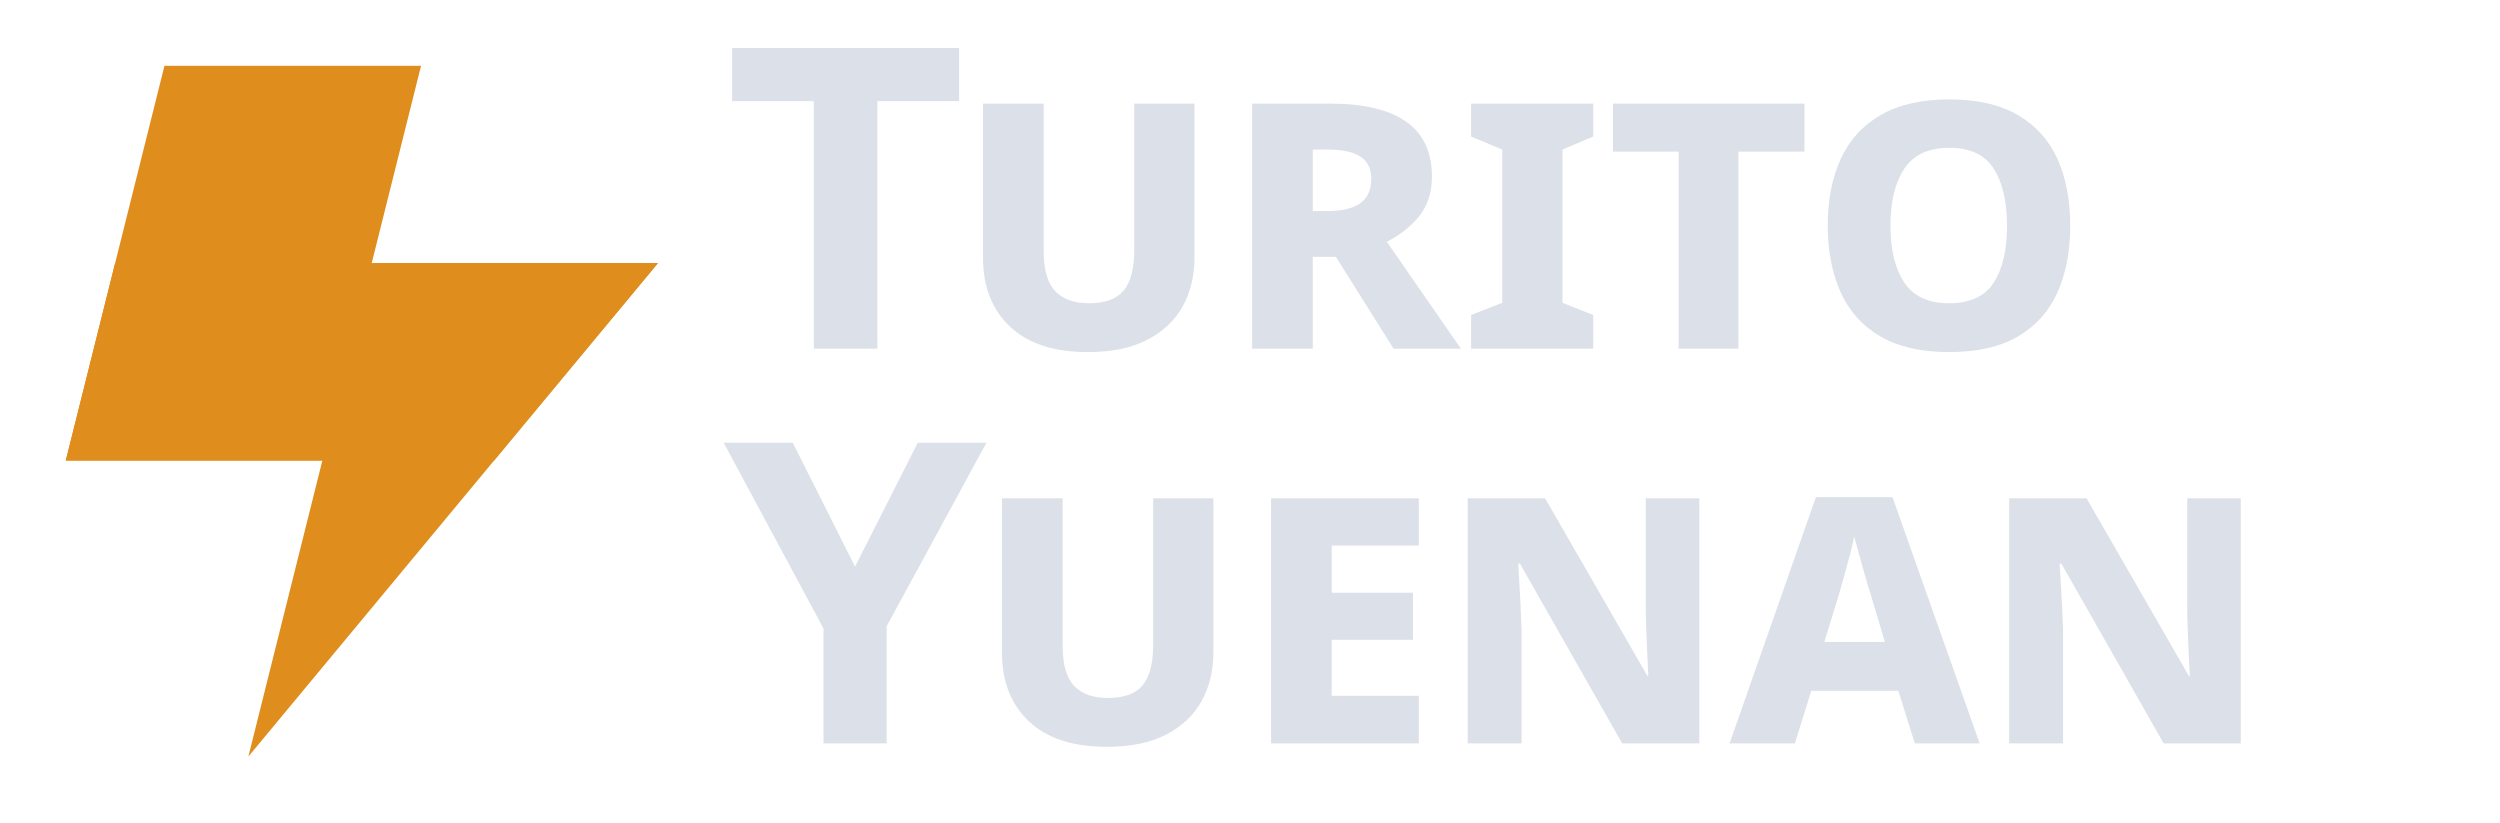
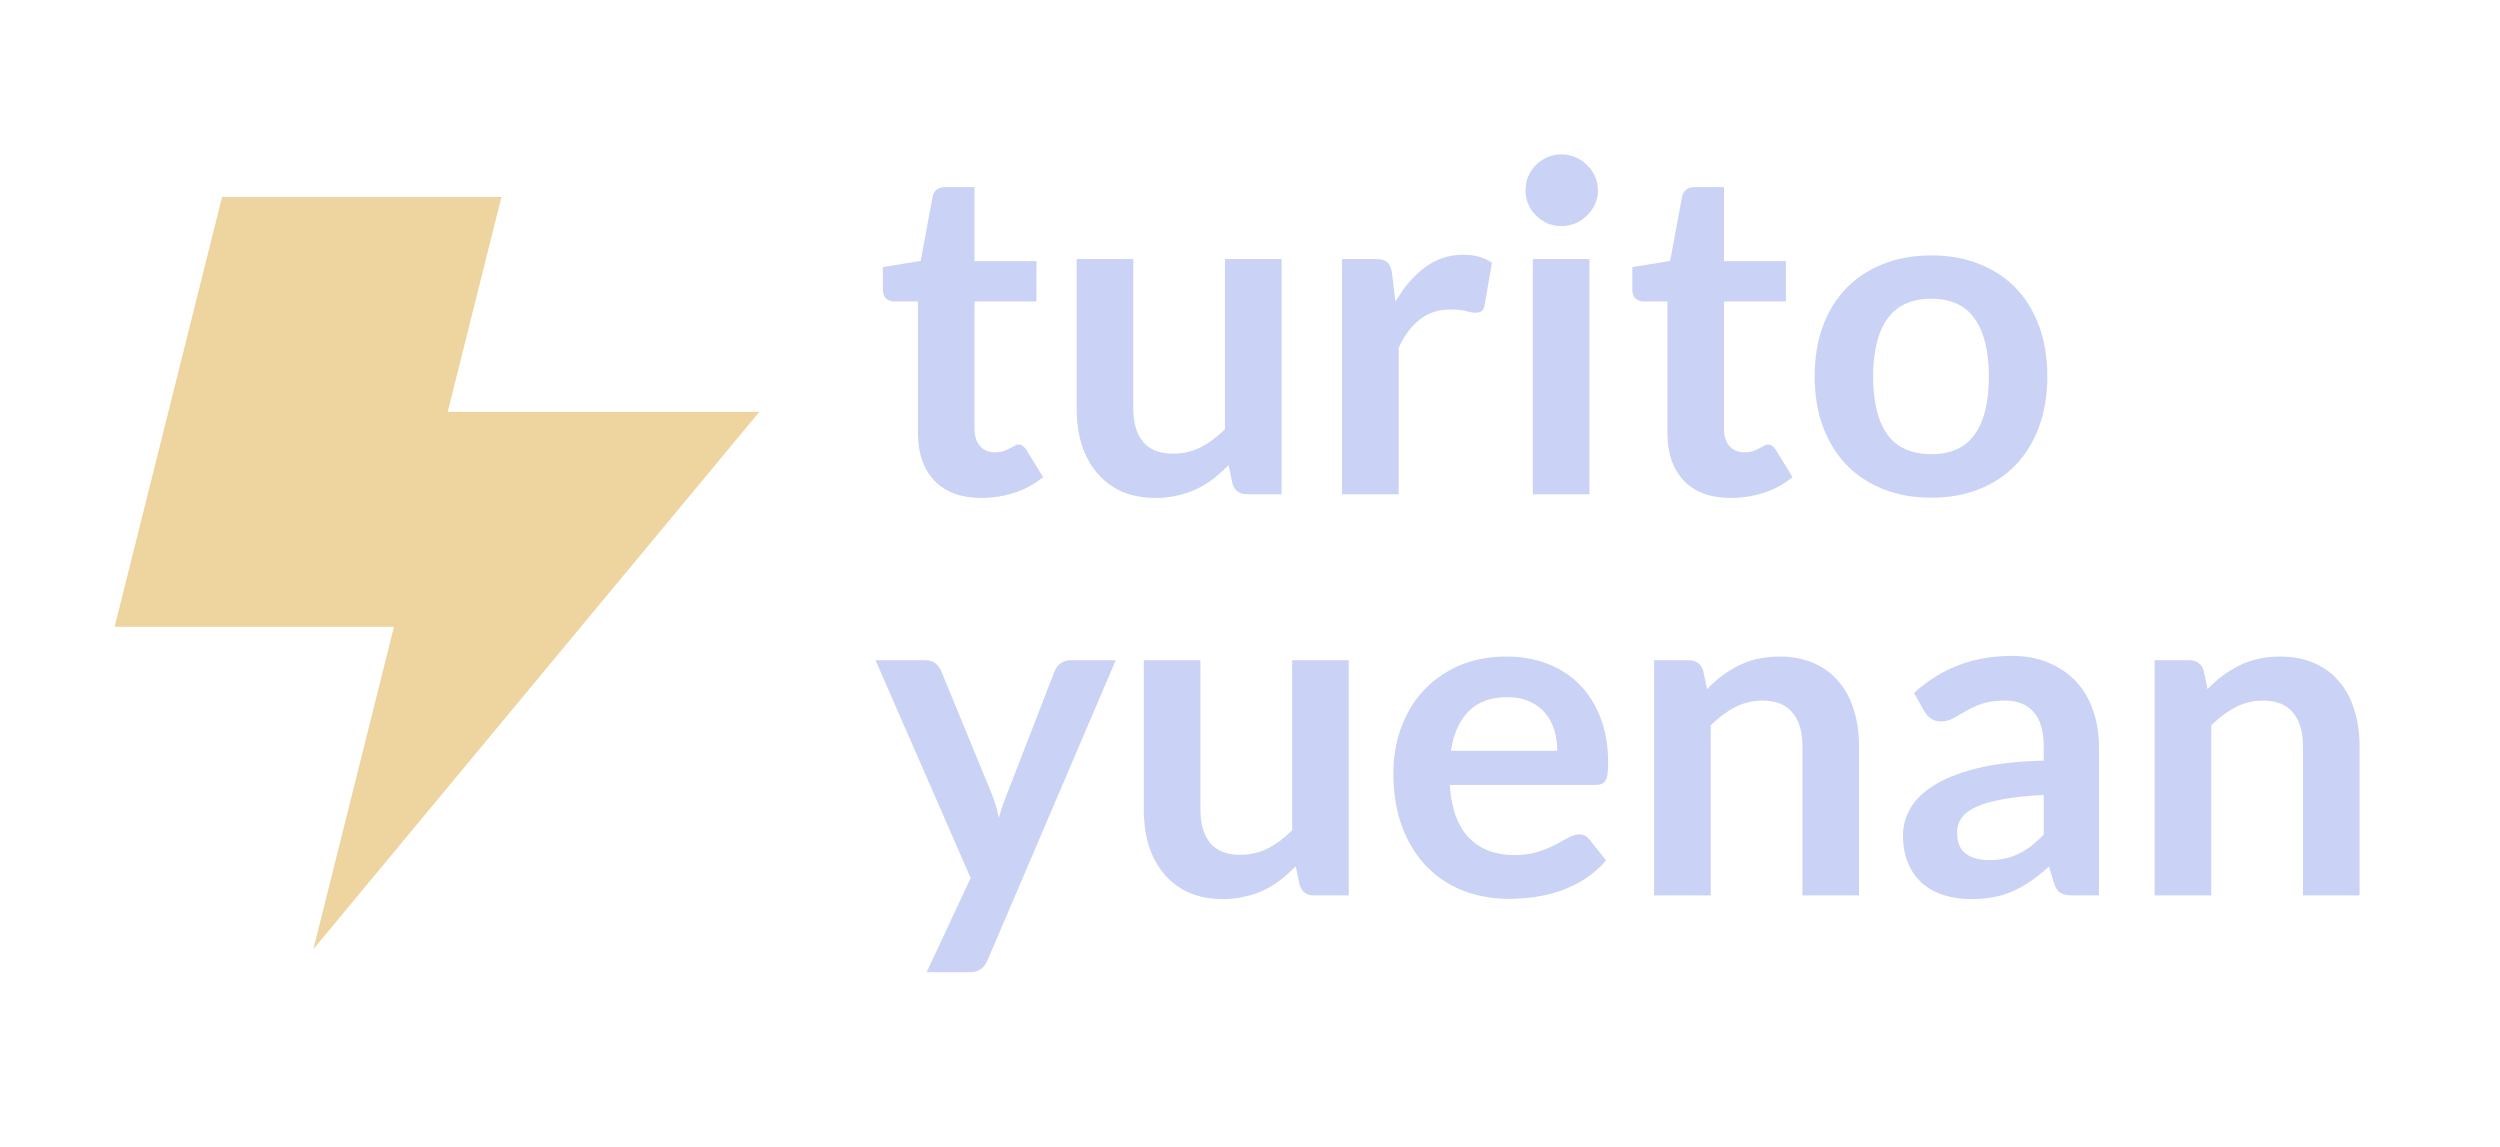
- <svg xmlns="http://www.w3.org/2000/svg" version="1.1" viewBox="0 0 380 125">
-   <g transform="matrix(1.5,0,0,1.5,-20,-12.5)" fill="#df8e1d">
-     <polygon points="20 55 46 55 56 15 30 15" />
-     <polygon points="80 35 38.5 85 51 35" />
-     <polygon points="63.4 55 80 35 25 35 20 55" />
-   </g>
-   <text fill="#dce0e8" font-family="'Work Sans'" font-size="64px" font-variant="small-caps" font-weight="900" style="line-height:2">
-     <tspan x="110" y="53" style="line-height:2">Turito</tspan>
-     <tspan x="110" y="113" style="line-height:2">Yuenan</tspan>
-   </text>
+ <svg xmlns="http://www.w3.org/2000/svg" width="349" height="160">
+   <path fill="#EED49F" d="M23.5 57.5l-7.5 30h39l-11.25 45 37.35-45 24.9-30H62.5l7.5-30H31l-7.5 30z" />
+   <path fill="#CAD3F5" d="M137.008 69.512c-2.837 0-5.024-.8-6.56-2.4-1.536-1.621-2.304-3.85-2.304-6.688V42.088h-3.328c-.427 0-.8-.139-1.12-.416-.299-.277-.448-.693-.448-1.248v-3.136l5.28-.864 1.664-8.96c.085-.427.277-.757.576-.992.32-.235.715-.352 1.184-.352h4.096v10.336h8.64v5.632h-8.64V59.88c0 1.024.256 1.824.768 2.4.512.576 1.195.864 2.048.864.491 0 .896-.053 1.216-.16.341-.128.629-.256.864-.384.256-.128.48-.245.672-.352.192-.128.384-.192.576-.192.235 0 .427.064.576.192.149.107.309.277.48.512l2.368 3.84a11.97 11.97 0 01-3.968 2.176c-1.493.49-3.04.736-4.64.736zm21.198-33.344v20.864c0 2.005.459 3.563 1.376 4.672.939 1.088 2.336 1.632 4.192 1.632a8.471 8.471 0 003.84-.896c1.195-.619 2.325-1.461 3.392-2.528V36.168h7.904V69h-4.832c-1.024 0-1.696-.48-2.016-1.44l-.544-2.624a24.892 24.892 0 01-2.112 1.888 13.727 13.727 0 01-2.336 1.44c-.811.384-1.696.683-2.656.896a12.51 12.51 0 01-3.04.352c-1.792 0-3.381-.299-4.768-.896a9.72 9.72 0 01-3.456-2.592c-.939-1.11-1.653-2.421-2.144-3.936-.469-1.536-.704-3.221-.704-5.056V36.168h7.904zM187.349 69V36.168h4.64c.811 0 1.376.15 1.696.448.32.299.533.81.64 1.536l.48 3.968c1.173-2.027 2.549-3.627 4.128-4.8 1.579-1.173 3.349-1.76 5.312-1.76 1.621 0 2.965.373 4.032 1.12l-1.024 5.92c-.064.384-.203.661-.416.832-.213.15-.501.224-.864.224-.32 0-.757-.075-1.312-.224-.555-.15-1.291-.224-2.208-.224-1.643 0-3.051.459-4.224 1.376-1.173.896-2.165 2.219-2.976 3.968V69h-7.904zm34.541-32.832V69h-7.904V36.168h7.904zm1.184-9.568c0 .683-.139 1.323-.416 1.92a5.138 5.138 0 01-1.12 1.568c-.448.448-.981.81-1.6 1.088a5.138 5.138 0 01-1.984.384 5.055 5.055 0 01-1.952-.384 5.433 5.433 0 01-1.568-1.088 5.423 5.423 0 01-1.088-1.568 4.822 4.822 0 01-.384-1.92c0-.704.128-1.365.384-1.984a5.3 5.3 0 011.088-1.6c.448-.448.971-.8 1.568-1.056a4.72 4.72 0 011.952-.416c.704 0 1.365.139 1.984.416a4.861 4.861 0 011.6 1.056 5.03 5.03 0 011.12 1.6 4.8 4.8 0 01.416 1.984zm18.559 42.912c-2.837 0-5.024-.8-6.56-2.4-1.536-1.621-2.304-3.85-2.304-6.688V42.088h-3.328c-.427 0-.8-.139-1.12-.416-.299-.277-.448-.693-.448-1.248v-3.136l5.28-.864 1.664-8.96c.085-.427.277-.757.576-.992.32-.235.715-.352 1.184-.352h4.096v10.336h8.64v5.632h-8.64V59.88c0 1.024.256 1.824.768 2.4.512.576 1.195.864 2.048.864.491 0 .896-.053 1.216-.16.341-.128.629-.256.864-.384.256-.128.48-.245.672-.352.192-.128.384-.192.576-.192.235 0 .427.064.576.192.149.107.309.277.48.512l2.368 3.84a11.97 11.97 0 01-3.968 2.176c-1.493.49-3.04.736-4.64.736zm27.982-33.856c2.453 0 4.672.395 6.656 1.184 2.005.79 3.712 1.91 5.12 3.36s2.496 3.221 3.264 5.312c.768 2.09 1.152 4.427 1.152 7.008 0 2.603-.384 4.95-1.152 7.04-.768 2.09-1.856 3.872-3.264 5.344-1.408 1.472-3.115 2.603-5.12 3.392-1.984.79-4.203 1.184-6.656 1.184-2.453 0-4.683-.395-6.688-1.184-2.005-.79-3.723-1.92-5.152-3.392-1.408-1.472-2.507-3.253-3.296-5.344-.768-2.09-1.152-4.437-1.152-7.04 0-2.581.384-4.917 1.152-7.008.789-2.09 1.888-3.861 3.296-5.312 1.429-1.45 3.147-2.57 5.152-3.36 2.005-.79 4.235-1.184 6.688-1.184zm0 27.744c2.731 0 4.747-.917 6.048-2.752 1.323-1.835 1.984-4.523 1.984-8.064 0-3.541-.661-6.24-1.984-8.096-1.301-1.856-3.317-2.784-6.048-2.784-2.773 0-4.821.939-6.144 2.816-1.323 1.856-1.984 4.544-1.984 8.064 0 3.52.661 6.208 1.984 8.064 1.323 1.835 3.371 2.752 6.144 2.752zm-131.743 70.624c-.235.555-.544.971-.928 1.248-.363.299-.928.448-1.696.448h-5.888l6.144-13.152-13.28-30.4h6.912c.64 0 1.131.15 1.472.448.341.299.597.64.768 1.024l7.008 17.024c.235.555.437 1.131.608 1.728.171.597.32 1.195.448 1.792.171-.619.352-1.216.544-1.792.213-.576.437-1.163.672-1.76l6.592-16.992c.171-.427.448-.779.832-1.056a2.327 2.327 0 011.344-.416h6.336l-17.888 41.856zm29.709-41.856v20.864c0 2.005.459 3.563 1.376 4.672.939 1.088 2.336 1.632 4.192 1.632a8.475 8.475 0 003.84-.896c1.195-.619 2.325-1.461 3.392-2.528V92.168h7.904V125h-4.832c-1.024 0-1.696-.48-2.016-1.44l-.544-2.624a24.84 24.84 0 01-2.112 1.888 13.689 13.689 0 01-2.336 1.44c-.811.384-1.696.683-2.656.896-.939.235-1.952.352-3.04.352-1.792 0-3.381-.299-4.768-.896a9.727 9.727 0 01-3.456-2.592c-.939-1.109-1.653-2.421-2.144-3.936-.469-1.536-.704-3.221-.704-5.056V92.168h7.904zm42.711-.512c2.069 0 3.968.33 5.696.992 1.749.661 3.253 1.632 4.512 2.912 1.259 1.259 2.24 2.816 2.944 4.672.704 1.835 1.056 3.936 1.056 6.304 0 .597-.032 1.099-.096 1.504-.043.384-.139.693-.288.928a1.196 1.196 0 01-.544.48c-.235.085-.533.128-.896.128h-20.288c.235 3.371 1.141 5.845 2.72 7.424 1.579 1.579 3.669 2.368 6.272 2.368 1.28 0 2.379-.149 3.296-.448.939-.299 1.749-.629 2.432-.992a40.266 40.266 0 001.824-.992c.533-.299 1.045-.448 1.536-.448.32 0 .597.064.832.192s.437.309.608.544l2.304 2.88a13.533 13.533 0 01-2.944 2.592 17.49 17.49 0 01-3.424 1.664 19.047 19.047 0 01-3.616.864c-1.216.171-2.4.256-3.552.256-2.283 0-4.405-.373-6.368-1.12a14.54 14.54 0 01-5.12-3.36c-1.451-1.493-2.592-3.328-3.424-5.504-.832-2.197-1.248-4.736-1.248-7.616 0-2.24.363-4.341 1.088-6.304.725-1.984 1.76-3.701 3.104-5.152 1.365-1.472 3.019-2.635 4.96-3.488 1.963-.853 4.171-1.28 6.624-1.28zm.16 5.664c-2.304 0-4.107.65-5.408 1.952-1.301 1.301-2.133 3.147-2.496 5.536h14.848a9.701 9.701 0 00-.416-2.88 6.663 6.663 0 00-1.28-2.4 5.897 5.897 0 00-2.176-1.6c-.875-.405-1.899-.608-3.072-.608zM230.911 125V92.168h4.833c1.024 0 1.696.48 2.016 1.44l.544 2.592a18.69 18.69 0 012.08-1.856 15.593 15.593 0 012.336-1.44 12.224 12.224 0 012.656-.928c.938-.213 1.962-.32 3.072-.32 1.792 0 3.381.31 4.768.928 1.386.597 2.538 1.45 3.456 2.56.938 1.088 1.642 2.4 2.112 3.936.49 1.515.736 3.189.736 5.024V125h-7.904v-20.896c0-2.005-.47-3.552-1.408-4.64-.918-1.11-2.304-1.664-4.16-1.664-1.366 0-2.646.31-3.84.928-1.195.619-2.326 1.461-3.392 2.528V125h-7.905zm62.104 0h-3.552c-.747 0-1.334-.107-1.76-.32-.427-.235-.747-.693-.96-1.376l-.704-2.336a27.938 27.938 0 01-2.464 1.984 14.97 14.97 0 01-2.464 1.408c-.854.384-1.76.672-2.72.864-.96.192-2.027.288-3.2.288-1.387 0-2.667-.181-3.84-.544-1.174-.384-2.187-.949-3.04-1.696-.832-.747-1.483-1.675-1.952-2.784-.47-1.109-.704-2.4-.704-3.872 0-1.237.32-2.453.96-3.648.661-1.216 1.749-2.304 3.264-3.264 1.514-.981 3.53-1.792 6.048-2.432 2.517-.64 5.642-1.003 9.376-1.088v-1.92c0-2.197-.47-3.819-1.408-4.864-.918-1.067-2.262-1.6-4.032-1.6-1.28 0-2.347.15-3.2.448-.854.299-1.6.64-2.24 1.024-.619.363-1.195.693-1.728.992a3.539 3.539 0 01-1.76.448c-.534 0-.992-.139-1.376-.416a3.263 3.263 0 01-.928-1.024l-1.44-2.528c3.776-3.456 8.33-5.184 13.664-5.184 1.92 0 3.626.32 5.12.96 1.514.619 2.794 1.493 3.84 2.624 1.045 1.11 1.834 2.443 2.368 4 .554 1.557.832 3.264.832 5.12V125zm-15.36-4.928c.81 0 1.557-.075 2.24-.224a8.177 8.177 0 001.92-.672 10.076 10.076 0 001.76-1.088 16.451 16.451 0 001.728-1.568v-5.536c-2.304.107-4.235.309-5.793.608-1.535.277-2.773.64-3.711 1.088-.939.448-1.611.971-2.016 1.568a3.539 3.539 0 00-.576 1.952c0 1.387.405 2.379 1.216 2.976.832.597 1.909.896 3.232.896zM300.786 125V92.168h4.833c1.024 0 1.696.48 2.016 1.44l.544 2.592a18.69 18.69 0 012.08-1.856 15.593 15.593 0 012.336-1.44 12.224 12.224 0 012.656-.928c.938-.213 1.962-.32 3.072-.32 1.792 0 3.381.31 4.768.928 1.386.597 2.538 1.45 3.456 2.56.938 1.088 1.642 2.4 2.112 3.936.49 1.515.736 3.189.736 5.024V125h-7.904v-20.896c0-2.005-.47-3.552-1.408-4.64-.918-1.11-2.304-1.664-4.16-1.664-1.366 0-2.646.31-3.84.928-1.195.619-2.326 1.461-3.392 2.528V125h-7.905z" />
</svg>
